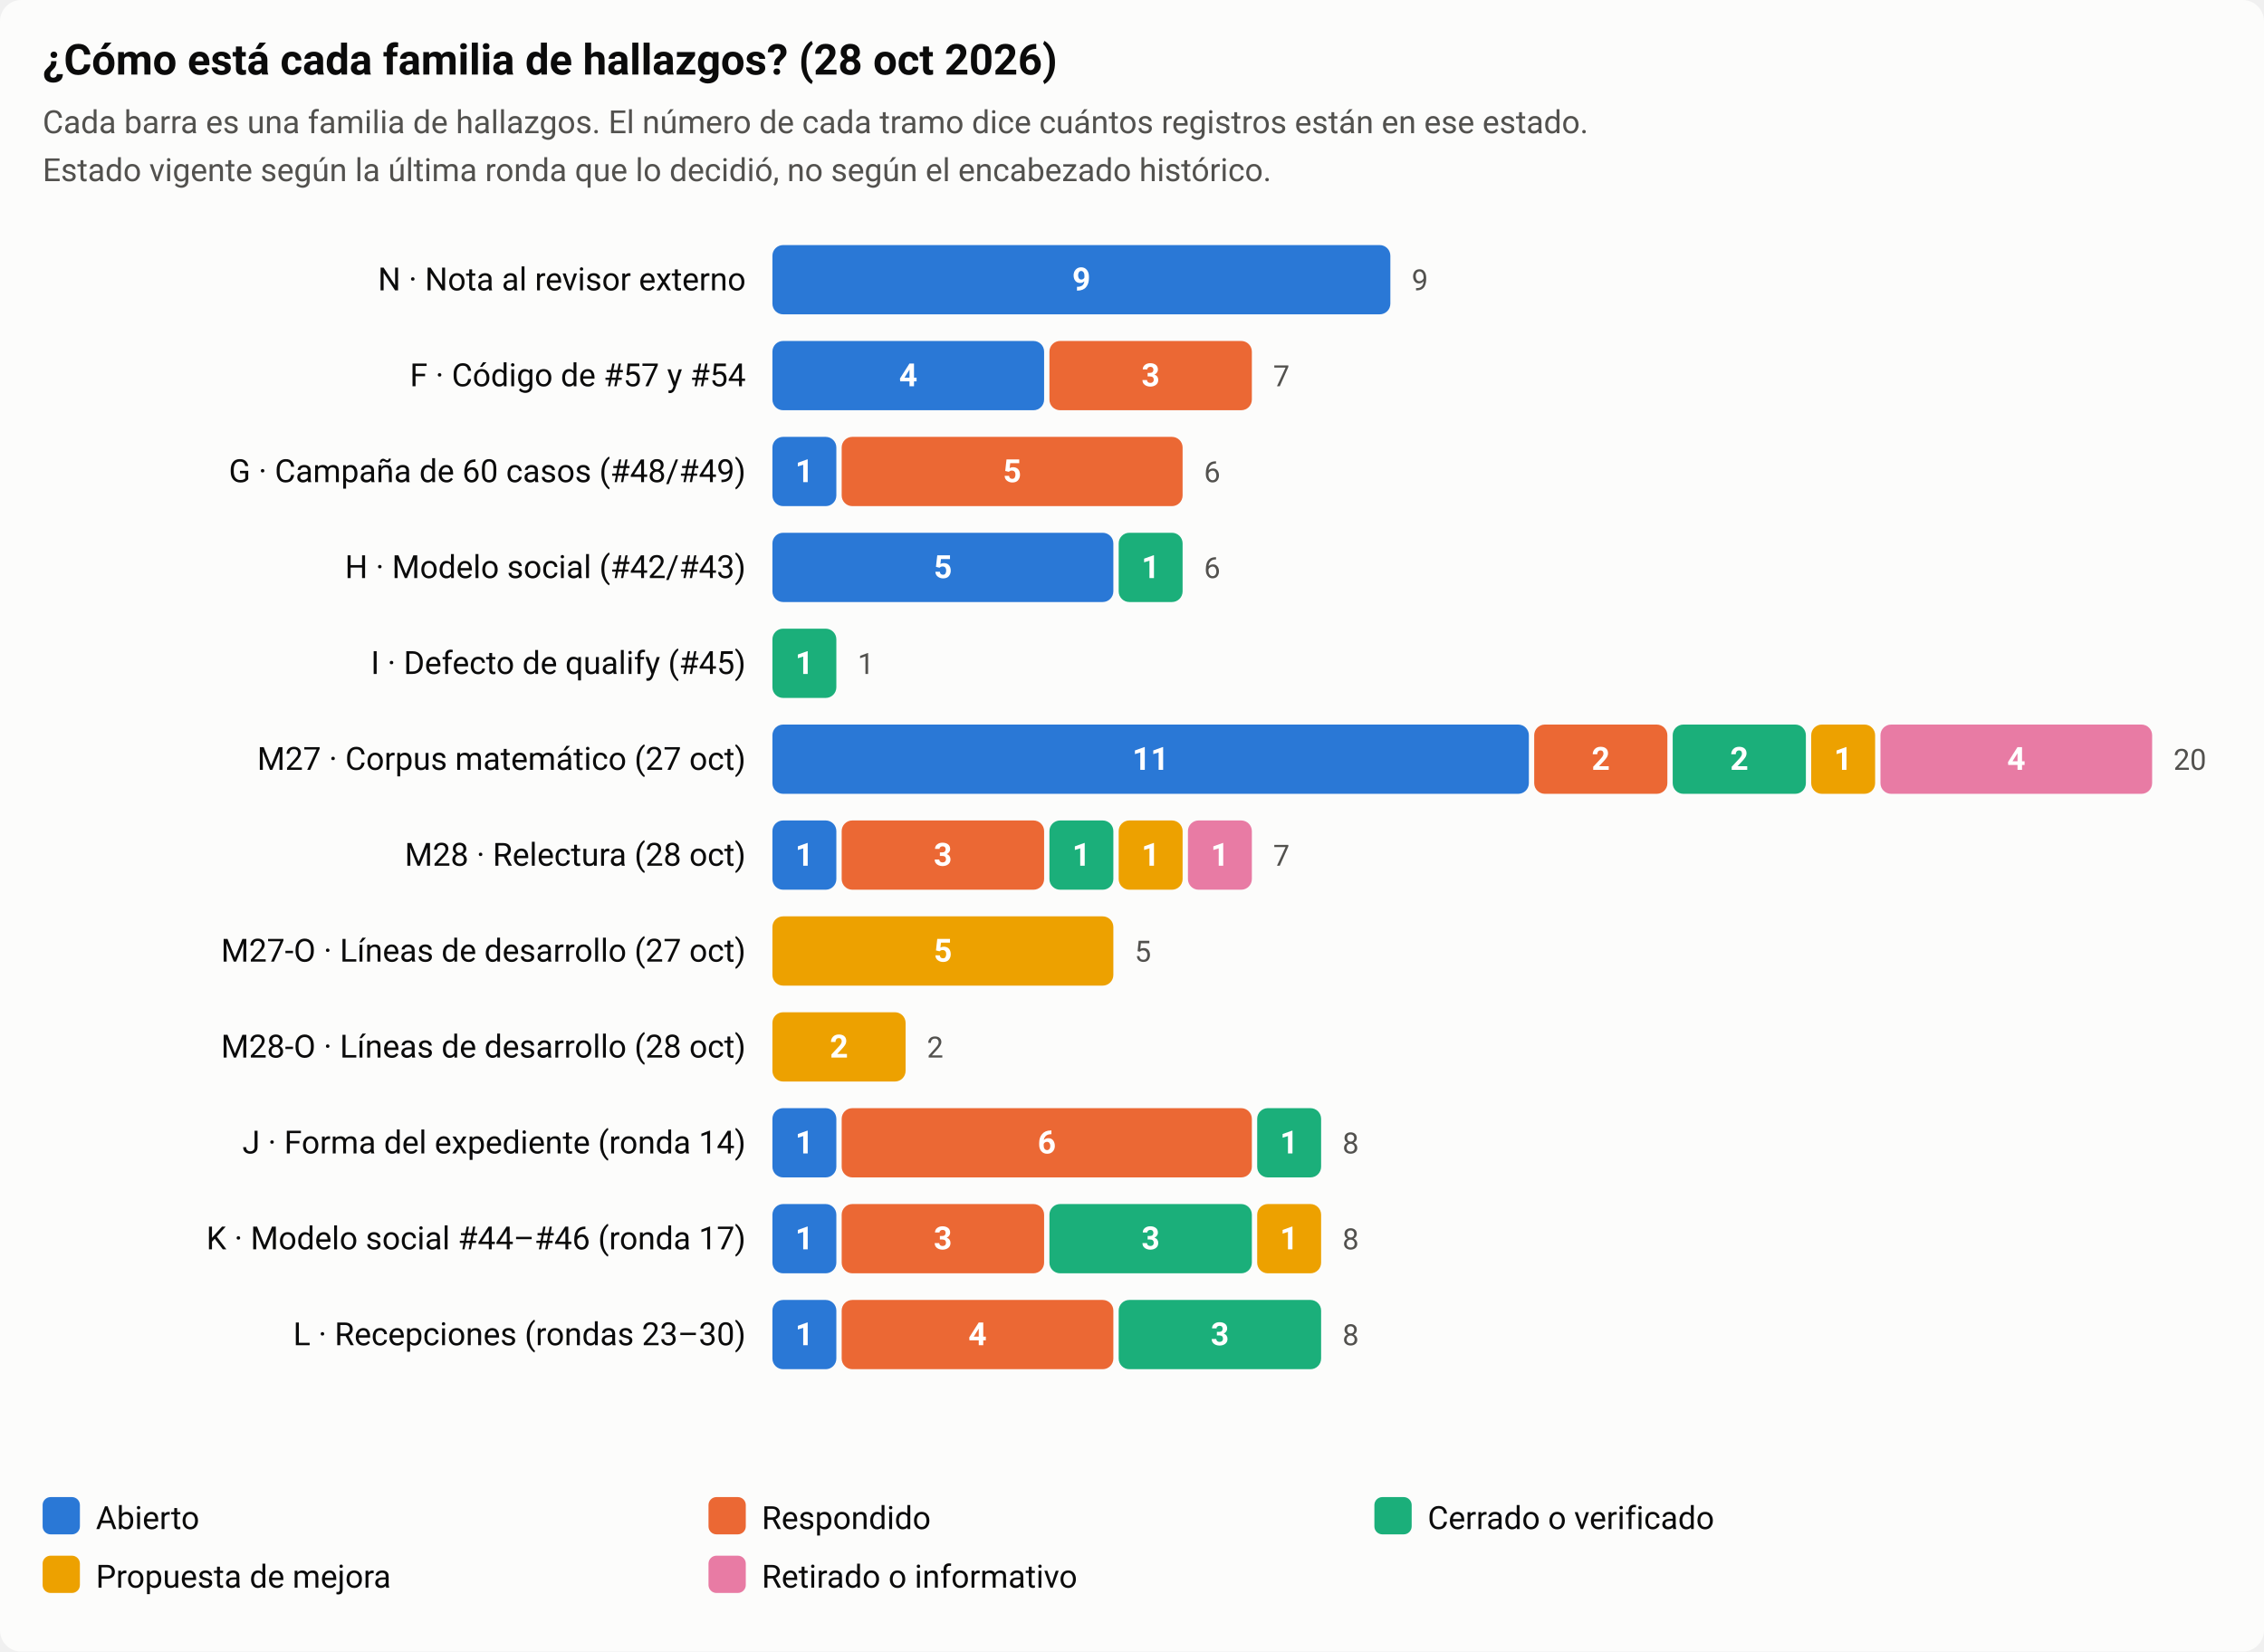
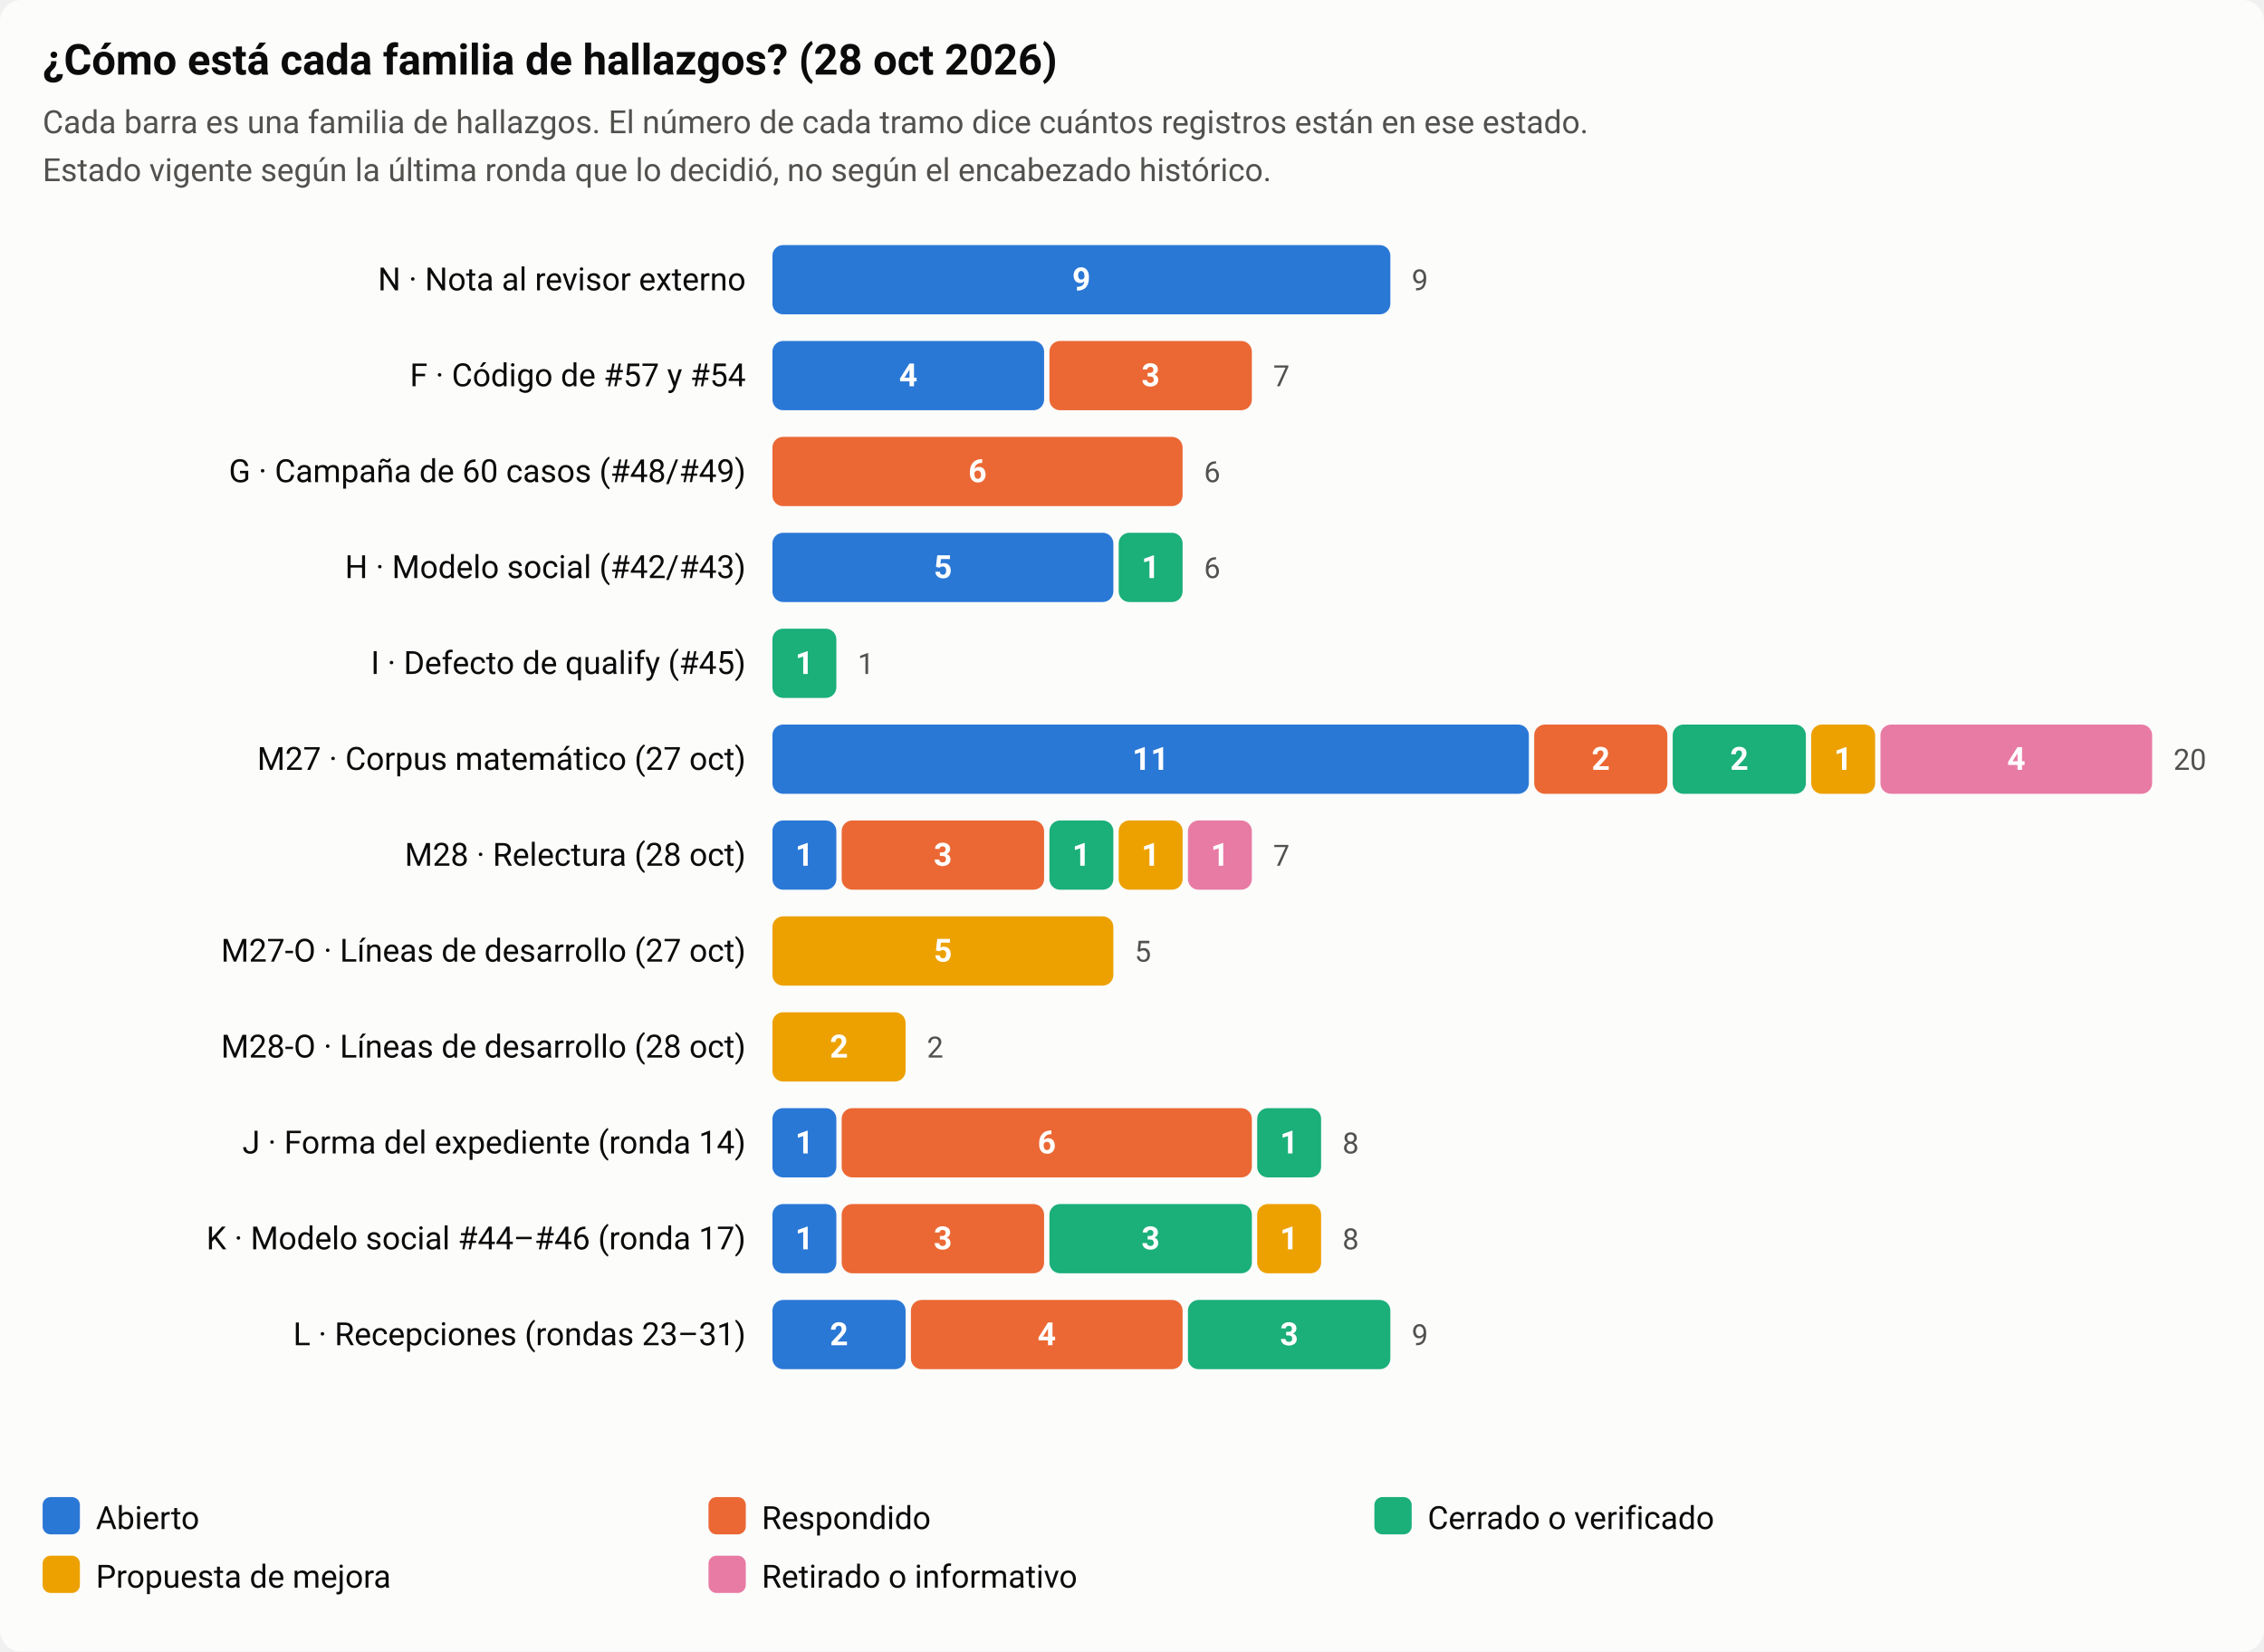
<svg xmlns="http://www.w3.org/2000/svg" viewBox="0 0 850 620" width="850" height="620" role="img" aria-label="Estado de los 79 registros de la auditoría por familia">
  <style>
  .ink{fill:#0b0b0b}.ink2{fill:#52514e}.bg{fill:#fcfcfb}.grid{stroke:#e4e3df}
  .s0{fill:#2a78d6}.s1{fill:#eb6834}.s2{fill:#1baf7a}.s3{fill:#eda100}.s4{fill:#e87ba4}
  .a0{fill:#2a78d6}.a1{fill:#eb6834}.a0s{stroke:#2a78d6}.a1s{stroke:#eb6834}
  text{font-family:system-ui,-apple-system,Segoe UI,Roboto,sans-serif}
  @media (prefers-color-scheme: dark){
    .ink{fill:#f0efec}.ink2{fill:#c3c2b7}.bg{fill:#1a1a19}.grid{stroke:#383835}
    .s0{fill:#3987e5}.s1{fill:#d95926}.s2{fill:#199e70}.s3{fill:#c98500}.s4{fill:#d55181}
    .a0{fill:#3987e5}.a1{fill:#d95926}.a0s{stroke:#3987e5}.a1s{stroke:#d95926}
  }
</style>
  <rect class="bg" width="850" height="620" rx="8" />
  <text class="ink" x="16" y="28" font-size="16" font-weight="600">¿Cómo está cada familia de hallazgos? (28 oct 2026)</text>
  <text class="ink2" x="16" y="50" font-size="12">Cada barra es una familia de hallazgos. El número de cada tramo dice cuántos registros están en ese estado.</text>
  <text class="ink2" x="16" y="68" font-size="12">Estado vigente según la última ronda que lo decidió, no según el encabezado histórico.</text>
  <text class="ink" x="280" y="109" font-size="12" text-anchor="end">N · Nota al revisor externo</text>
  <rect class="s0" x="290" y="92" width="232" height="26" rx="4" />
  <text x="406.0" y="109" font-size="12" font-weight="600" text-anchor="middle" fill="#fff">9</text>
  <text class="ink2" x="530" y="109" font-size="11">9</text>
  <text class="ink" x="280" y="145" font-size="12" text-anchor="end">F · Código de #57 y #54</text>
  <rect class="s0" x="290" y="128" width="102" height="26" rx="4" />
  <text x="341.0" y="145" font-size="12" font-weight="600" text-anchor="middle" fill="#fff">4</text>
  <rect class="s1" x="394" y="128" width="76" height="26" rx="4" />
  <text x="432.0" y="145" font-size="12" font-weight="600" text-anchor="middle" fill="#fff">3</text>
  <text class="ink2" x="478" y="145" font-size="11">7</text>
  <text class="ink" x="280" y="181" font-size="12" text-anchor="end">G · Campaña de 60 casos (#48/#49)</text>
-   <rect class="s0" x="290" y="164" width="24" height="26" rx="4" />
-   <text x="302.0" y="181" font-size="12" font-weight="600" text-anchor="middle" fill="#fff">1</text>
-   <rect class="s1" x="316" y="164" width="128" height="26" rx="4" />
-   <text x="380.0" y="181" font-size="12" font-weight="600" text-anchor="middle" fill="#fff">5</text>
+   <rect class="s1" x="290" y="164" width="154" height="26" rx="4" />
+   <text x="367.0" y="181" font-size="12" font-weight="600" text-anchor="middle" fill="#fff">6</text>
  <text class="ink2" x="452" y="181" font-size="11">6</text>
  <text class="ink" x="280" y="217" font-size="12" text-anchor="end">H · Modelo social (#42/#43)</text>
  <rect class="s0" x="290" y="200" width="128" height="26" rx="4" />
  <text x="354.0" y="217" font-size="12" font-weight="600" text-anchor="middle" fill="#fff">5</text>
  <rect class="s2" x="420" y="200" width="24" height="26" rx="4" />
  <text x="432.0" y="217" font-size="12" font-weight="600" text-anchor="middle" fill="#fff">1</text>
  <text class="ink2" x="452" y="217" font-size="11">6</text>
  <text class="ink" x="280" y="253" font-size="12" text-anchor="end">I · Defecto de qualify (#45)</text>
  <rect class="s2" x="290" y="236" width="24" height="26" rx="4" />
  <text x="302.0" y="253" font-size="12" font-weight="600" text-anchor="middle" fill="#fff">1</text>
  <text class="ink2" x="322" y="253" font-size="11">1</text>
  <text class="ink" x="280" y="289" font-size="12" text-anchor="end">M27 · Corpus matemático (27 oct)</text>
  <rect class="s0" x="290" y="272" width="284" height="26" rx="4" />
  <text x="432.0" y="289" font-size="12" font-weight="600" text-anchor="middle" fill="#fff">11</text>
  <rect class="s1" x="576" y="272" width="50" height="26" rx="4" />
  <text x="601.0" y="289" font-size="12" font-weight="600" text-anchor="middle" fill="#fff">2</text>
  <rect class="s2" x="628" y="272" width="50" height="26" rx="4" />
  <text x="653.0" y="289" font-size="12" font-weight="600" text-anchor="middle" fill="#fff">2</text>
  <rect class="s3" x="680" y="272" width="24" height="26" rx="4" />
  <text x="692.0" y="289" font-size="12" font-weight="600" text-anchor="middle" fill="#fff">1</text>
  <rect class="s4" x="706" y="272" width="102" height="26" rx="4" />
  <text x="757.0" y="289" font-size="12" font-weight="600" text-anchor="middle" fill="#fff">4</text>
  <text class="ink2" x="816" y="289" font-size="11">20</text>
  <text class="ink" x="280" y="325" font-size="12" text-anchor="end">M28 · Relectura (28 oct)</text>
  <rect class="s0" x="290" y="308" width="24" height="26" rx="4" />
  <text x="302.0" y="325" font-size="12" font-weight="600" text-anchor="middle" fill="#fff">1</text>
  <rect class="s1" x="316" y="308" width="76" height="26" rx="4" />
  <text x="354.0" y="325" font-size="12" font-weight="600" text-anchor="middle" fill="#fff">3</text>
  <rect class="s2" x="394" y="308" width="24" height="26" rx="4" />
  <text x="406.0" y="325" font-size="12" font-weight="600" text-anchor="middle" fill="#fff">1</text>
  <rect class="s3" x="420" y="308" width="24" height="26" rx="4" />
  <text x="432.0" y="325" font-size="12" font-weight="600" text-anchor="middle" fill="#fff">1</text>
  <rect class="s4" x="446" y="308" width="24" height="26" rx="4" />
  <text x="458.0" y="325" font-size="12" font-weight="600" text-anchor="middle" fill="#fff">1</text>
  <text class="ink2" x="478" y="325" font-size="11">7</text>
  <text class="ink" x="280" y="361" font-size="12" text-anchor="end">M27-O · Líneas de desarrollo (27 oct)</text>
  <rect class="s3" x="290" y="344" width="128" height="26" rx="4" />
  <text x="354.0" y="361" font-size="12" font-weight="600" text-anchor="middle" fill="#fff">5</text>
  <text class="ink2" x="426" y="361" font-size="11">5</text>
  <text class="ink" x="280" y="397" font-size="12" text-anchor="end">M28-O · Líneas de desarrollo (28 oct)</text>
  <rect class="s3" x="290" y="380" width="50" height="26" rx="4" />
  <text x="315.0" y="397" font-size="12" font-weight="600" text-anchor="middle" fill="#fff">2</text>
  <text class="ink2" x="348" y="397" font-size="11">2</text>
  <text class="ink" x="280" y="433" font-size="12" text-anchor="end">J · Forma del expediente (ronda 14)</text>
  <rect class="s0" x="290" y="416" width="24" height="26" rx="4" />
  <text x="302.0" y="433" font-size="12" font-weight="600" text-anchor="middle" fill="#fff">1</text>
  <rect class="s1" x="316" y="416" width="154" height="26" rx="4" />
  <text x="393.0" y="433" font-size="12" font-weight="600" text-anchor="middle" fill="#fff">6</text>
  <rect class="s2" x="472" y="416" width="24" height="26" rx="4" />
  <text x="484.0" y="433" font-size="12" font-weight="600" text-anchor="middle" fill="#fff">1</text>
  <text class="ink2" x="504" y="433" font-size="11">8</text>
  <text class="ink" x="280" y="469" font-size="12" text-anchor="end">K · Modelo social #44–#46 (ronda 17)</text>
  <rect class="s0" x="290" y="452" width="24" height="26" rx="4" />
  <text x="302.0" y="469" font-size="12" font-weight="600" text-anchor="middle" fill="#fff">1</text>
  <rect class="s1" x="316" y="452" width="76" height="26" rx="4" />
  <text x="354.0" y="469" font-size="12" font-weight="600" text-anchor="middle" fill="#fff">3</text>
  <rect class="s2" x="394" y="452" width="76" height="26" rx="4" />
  <text x="432.0" y="469" font-size="12" font-weight="600" text-anchor="middle" fill="#fff">3</text>
  <rect class="s3" x="472" y="452" width="24" height="26" rx="4" />
  <text x="484.0" y="469" font-size="12" font-weight="600" text-anchor="middle" fill="#fff">1</text>
  <text class="ink2" x="504" y="469" font-size="11">8</text>
-   <text class="ink" x="280" y="505" font-size="12" text-anchor="end">L · Recepciones (rondas 23–30)</text>
-   <rect class="s0" x="290" y="488" width="24" height="26" rx="4" />
-   <text x="302.0" y="505" font-size="12" font-weight="600" text-anchor="middle" fill="#fff">1</text>
-   <rect class="s1" x="316" y="488" width="102" height="26" rx="4" />
-   <text x="367.0" y="505" font-size="12" font-weight="600" text-anchor="middle" fill="#fff">4</text>
-   <rect class="s2" x="420" y="488" width="76" height="26" rx="4" />
-   <text x="458.0" y="505" font-size="12" font-weight="600" text-anchor="middle" fill="#fff">3</text>
-   <text class="ink2" x="504" y="505" font-size="11">8</text>
+   <text class="ink" x="280" y="505" font-size="12" text-anchor="end">L · Recepciones (rondas 23–31)</text>
+   <rect class="s0" x="290" y="488" width="50" height="26" rx="4" />
+   <text x="315.0" y="505" font-size="12" font-weight="600" text-anchor="middle" fill="#fff">2</text>
+   <rect class="s1" x="342" y="488" width="102" height="26" rx="4" />
+   <text x="393.0" y="505" font-size="12" font-weight="600" text-anchor="middle" fill="#fff">4</text>
+   <rect class="s2" x="446" y="488" width="76" height="26" rx="4" />
+   <text x="484.0" y="505" font-size="12" font-weight="600" text-anchor="middle" fill="#fff">3</text>
+   <text class="ink2" x="530" y="505" font-size="11">9</text>
  <rect class="s0" x="16" y="562" width="14" height="14" rx="3" />
  <text class="ink" x="36" y="574" font-size="12">Abierto</text>
  <rect class="s1" x="266" y="562" width="14" height="14" rx="3" />
  <text class="ink" x="286" y="574" font-size="12">Respondido</text>
  <rect class="s2" x="516" y="562" width="14" height="14" rx="3" />
  <text class="ink" x="536" y="574" font-size="12">Cerrado o verificado</text>
  <rect class="s3" x="16" y="584" width="14" height="14" rx="3" />
  <text class="ink" x="36" y="596" font-size="12">Propuesta de mejora</text>
  <rect class="s4" x="266" y="584" width="14" height="14" rx="3" />
  <text class="ink" x="286" y="596" font-size="12">Retirado o informativo</text>
</svg>
